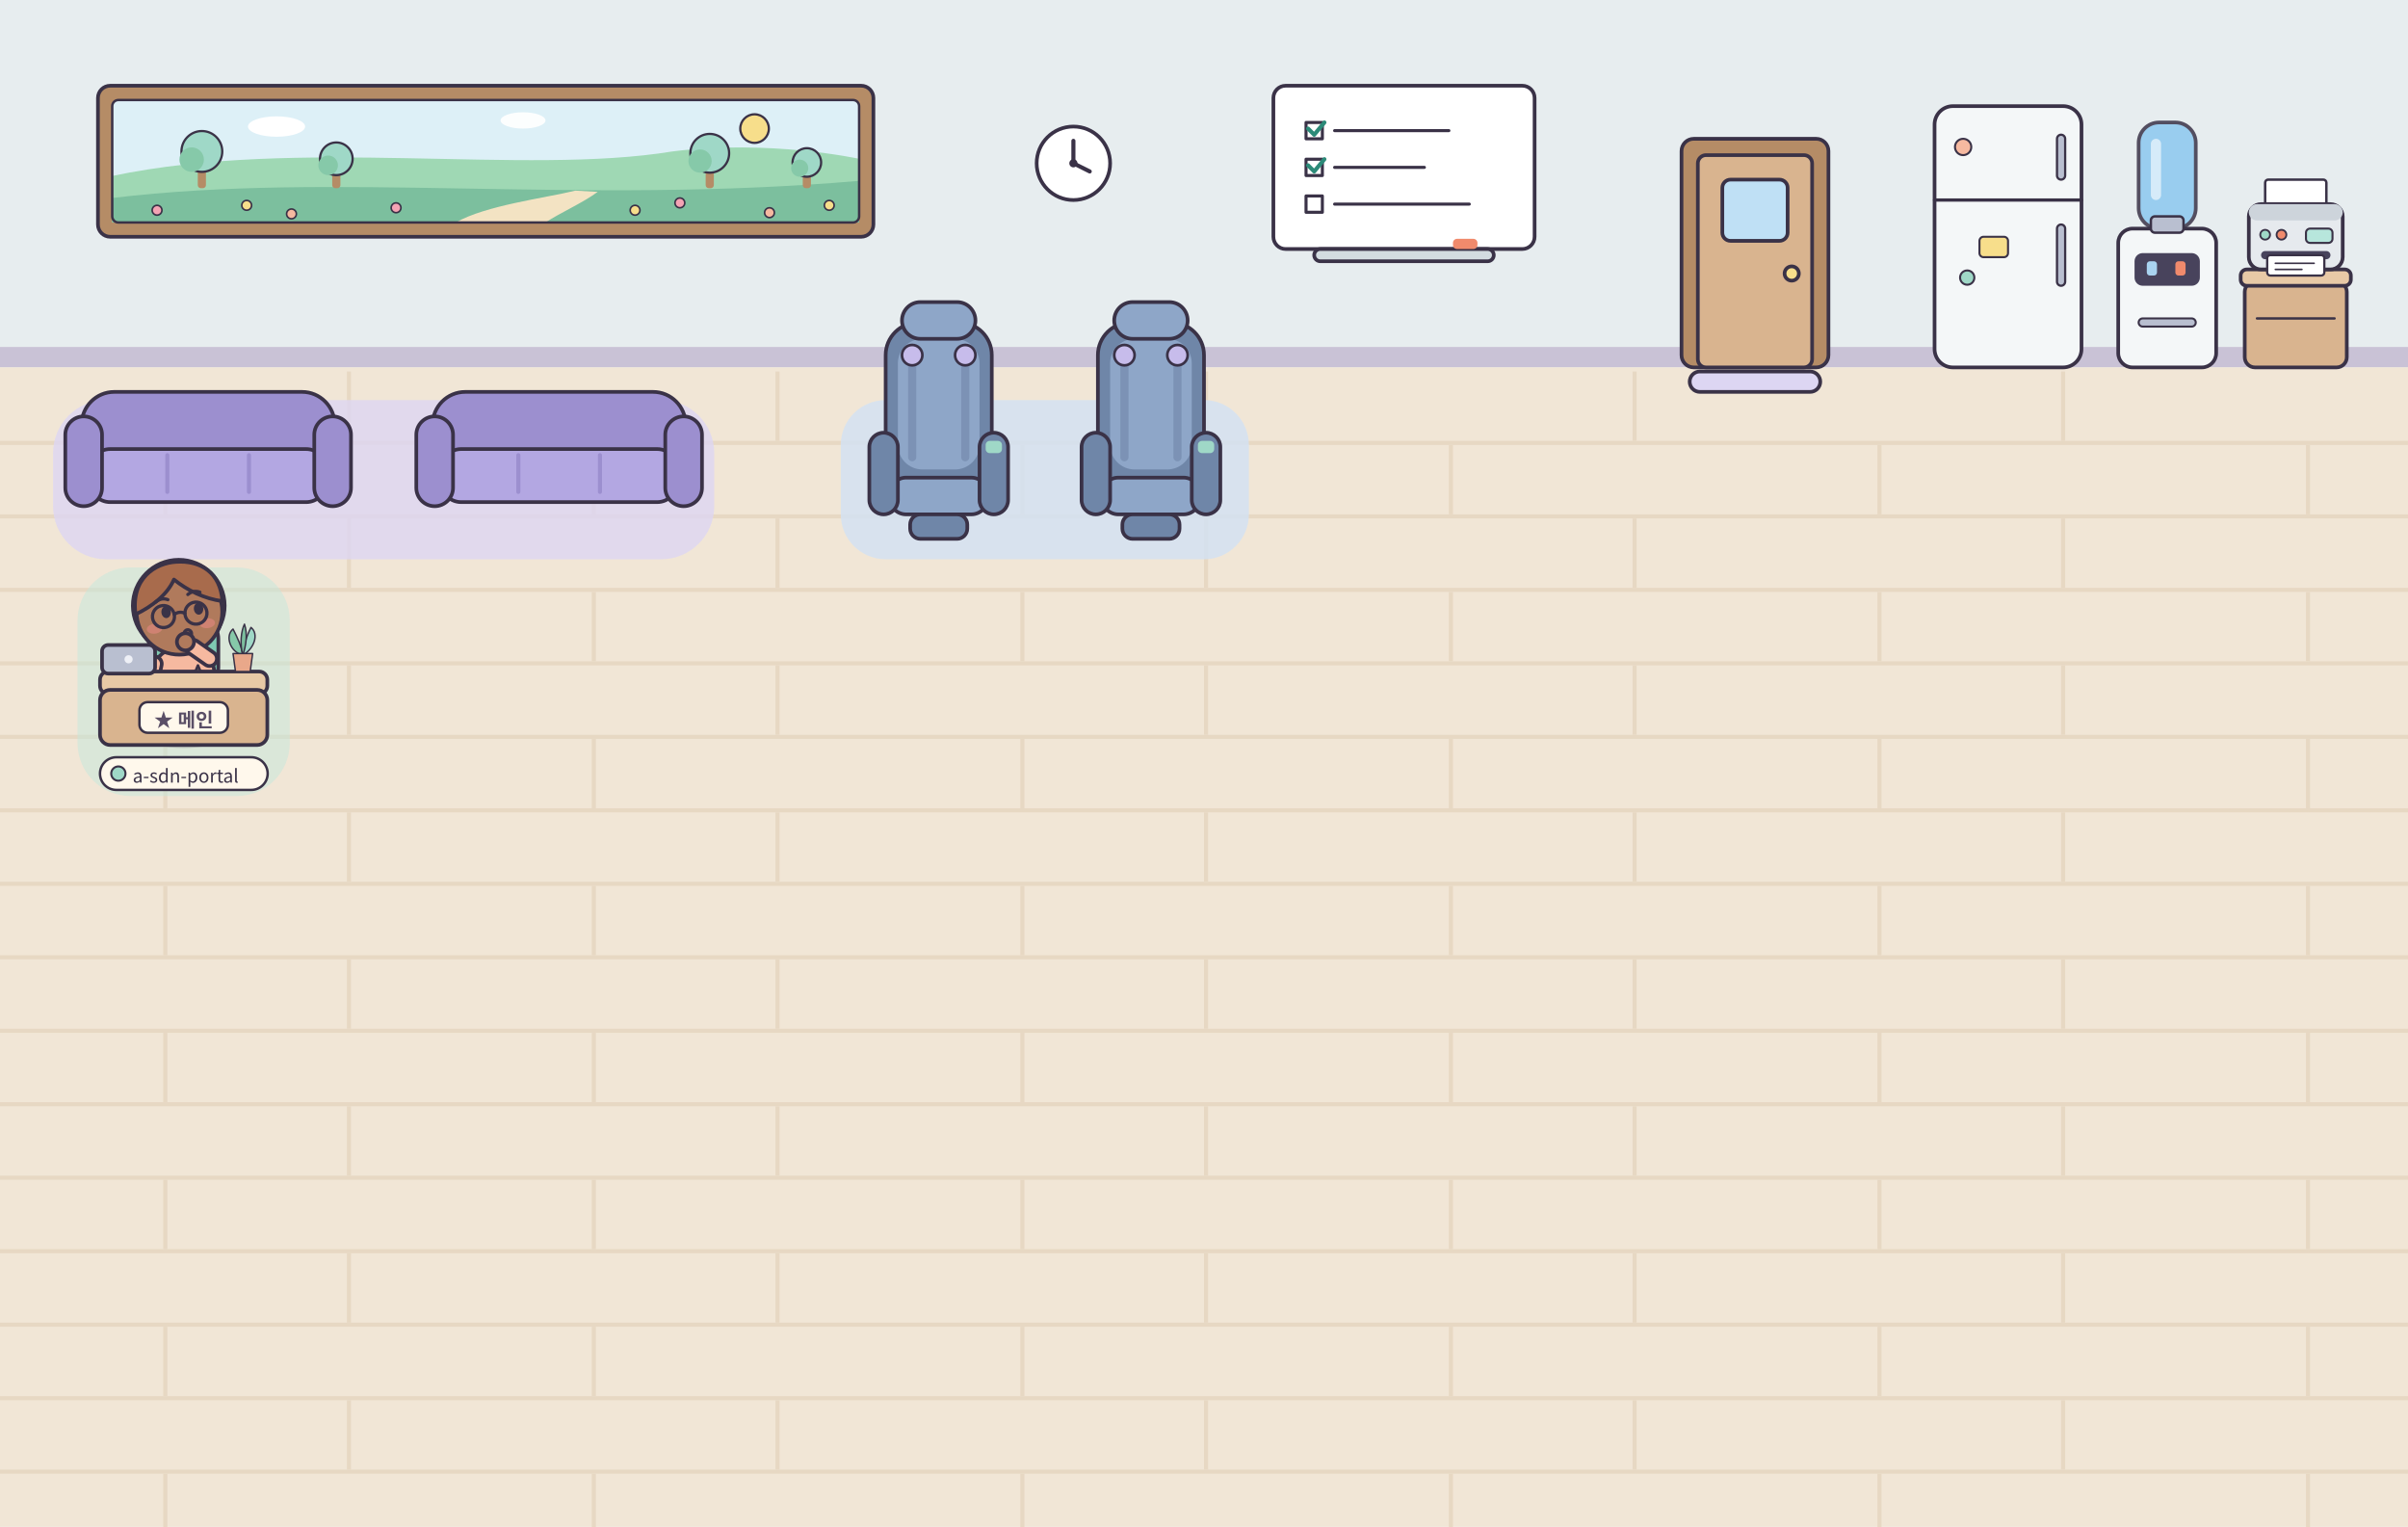
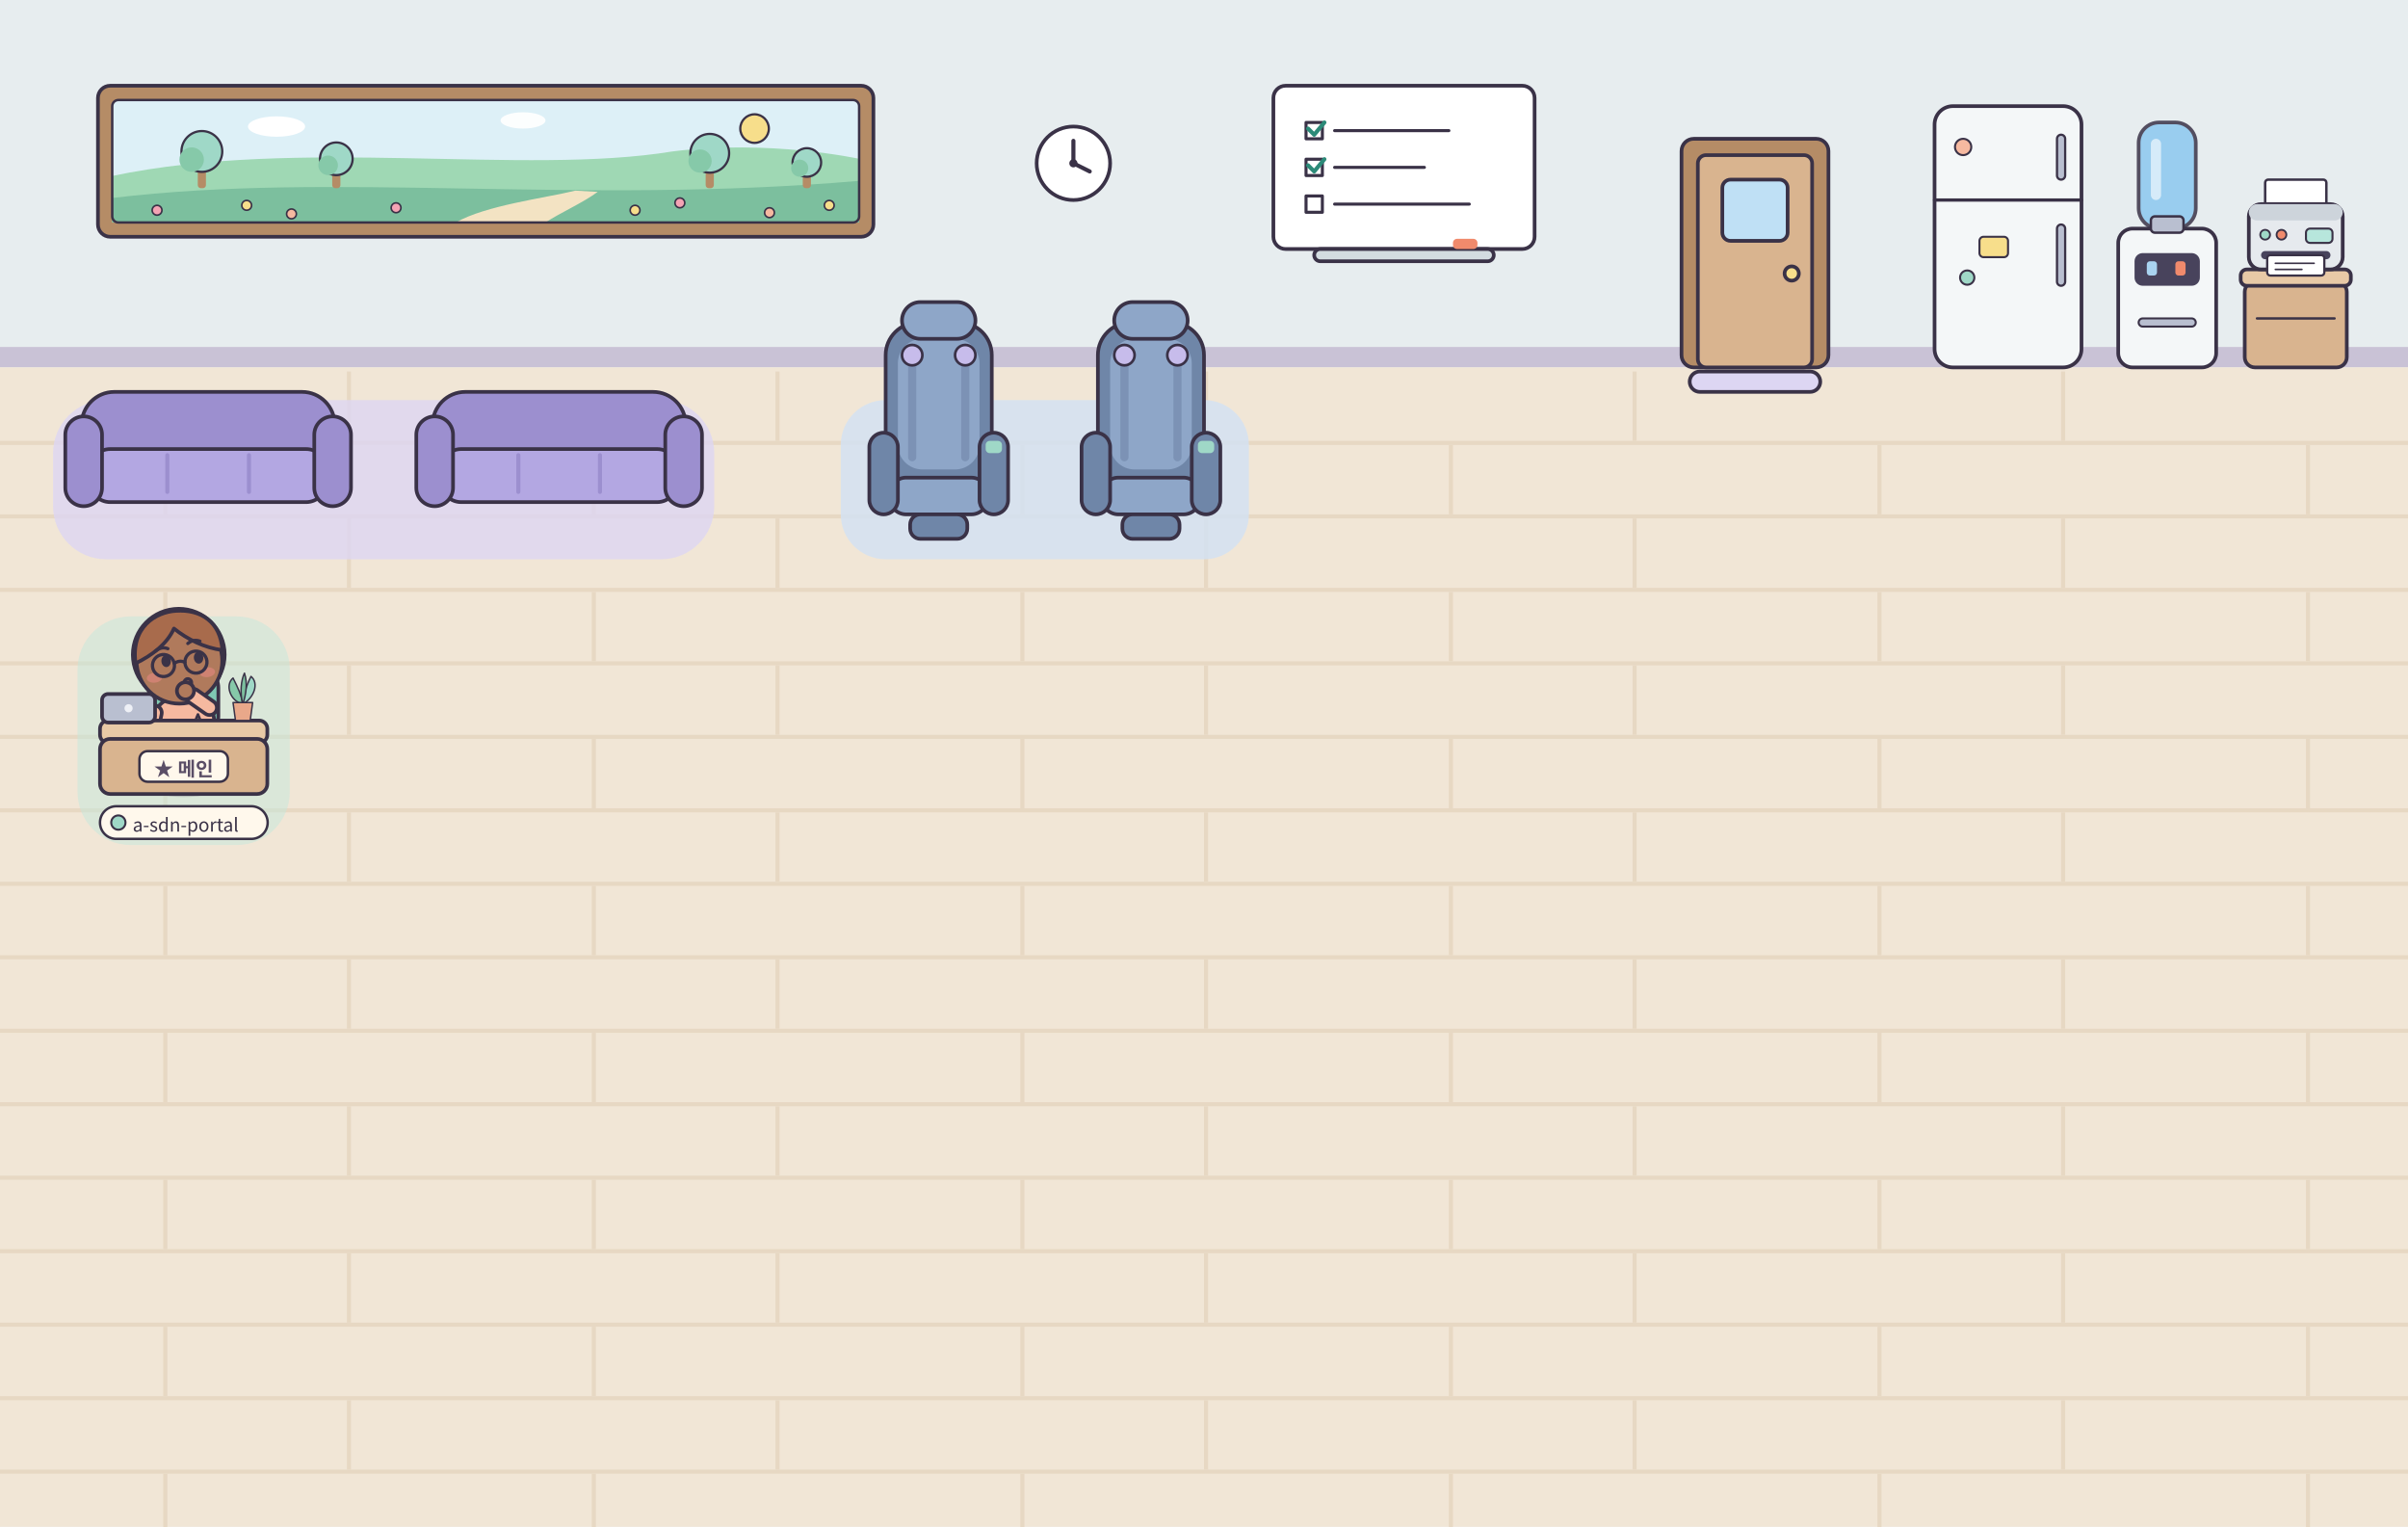
<svg xmlns="http://www.w3.org/2000/svg" viewBox="-20 -20 1180 748" width="1180" height="748" font-family="Apple SD Gothic Neo, Noto Sans CJK KR, Noto Sans KR, WenQuanYi Zen Hei, sans-serif">
  <rect x="-20" y="-20" width="1180" height="180" rx="0" fill="#E7EDEF" />
  <rect x="-20" y="150" width="1180" height="10" rx="0" fill="#C9C2D6" />
  <rect x="-20" y="160" width="1180" height="568" rx="0" fill="#F1E6D6" />
  <rect x="-20" y="196" width="1180" height="2" rx="0" fill="#E7D8C3" />
  <rect x="150" y="162" width="2" height="34" rx="0" fill="#E7D8C3" />
  <rect x="360" y="162" width="2" height="34" rx="0" fill="#E7D8C3" />
  <rect x="570" y="162" width="2" height="34" rx="0" fill="#E7D8C3" />
  <rect x="780" y="162" width="2" height="34" rx="0" fill="#E7D8C3" />
  <rect x="990" y="162" width="2" height="34" rx="0" fill="#E7D8C3" />
  <rect x="-20" y="232" width="1180" height="2" rx="0" fill="#E7D8C3" />
  <rect x="60" y="198" width="2" height="34" rx="0" fill="#E7D8C3" />
  <rect x="270" y="198" width="2" height="34" rx="0" fill="#E7D8C3" />
  <rect x="480" y="198" width="2" height="34" rx="0" fill="#E7D8C3" />
  <rect x="690" y="198" width="2" height="34" rx="0" fill="#E7D8C3" />
  <rect x="900" y="198" width="2" height="34" rx="0" fill="#E7D8C3" />
  <rect x="1110" y="198" width="2" height="34" rx="0" fill="#E7D8C3" />
  <rect x="-20" y="268" width="1180" height="2" rx="0" fill="#E7D8C3" />
  <rect x="150" y="234" width="2" height="34" rx="0" fill="#E7D8C3" />
  <rect x="360" y="234" width="2" height="34" rx="0" fill="#E7D8C3" />
  <rect x="570" y="234" width="2" height="34" rx="0" fill="#E7D8C3" />
  <rect x="780" y="234" width="2" height="34" rx="0" fill="#E7D8C3" />
  <rect x="990" y="234" width="2" height="34" rx="0" fill="#E7D8C3" />
  <rect x="-20" y="304" width="1180" height="2" rx="0" fill="#E7D8C3" />
  <rect x="60" y="270" width="2" height="34" rx="0" fill="#E7D8C3" />
  <rect x="270" y="270" width="2" height="34" rx="0" fill="#E7D8C3" />
  <rect x="480" y="270" width="2" height="34" rx="0" fill="#E7D8C3" />
  <rect x="690" y="270" width="2" height="34" rx="0" fill="#E7D8C3" />
  <rect x="900" y="270" width="2" height="34" rx="0" fill="#E7D8C3" />
  <rect x="1110" y="270" width="2" height="34" rx="0" fill="#E7D8C3" />
  <rect x="-20" y="340" width="1180" height="2" rx="0" fill="#E7D8C3" />
  <rect x="150" y="306" width="2" height="34" rx="0" fill="#E7D8C3" />
  <rect x="360" y="306" width="2" height="34" rx="0" fill="#E7D8C3" />
  <rect x="570" y="306" width="2" height="34" rx="0" fill="#E7D8C3" />
  <rect x="780" y="306" width="2" height="34" rx="0" fill="#E7D8C3" />
  <rect x="990" y="306" width="2" height="34" rx="0" fill="#E7D8C3" />
  <rect x="-20" y="376" width="1180" height="2" rx="0" fill="#E7D8C3" />
  <rect x="60" y="342" width="2" height="34" rx="0" fill="#E7D8C3" />
  <rect x="270" y="342" width="2" height="34" rx="0" fill="#E7D8C3" />
  <rect x="480" y="342" width="2" height="34" rx="0" fill="#E7D8C3" />
  <rect x="690" y="342" width="2" height="34" rx="0" fill="#E7D8C3" />
  <rect x="900" y="342" width="2" height="34" rx="0" fill="#E7D8C3" />
  <rect x="1110" y="342" width="2" height="34" rx="0" fill="#E7D8C3" />
  <rect x="-20" y="412" width="1180" height="2" rx="0" fill="#E7D8C3" />
  <rect x="150" y="378" width="2" height="34" rx="0" fill="#E7D8C3" />
  <rect x="360" y="378" width="2" height="34" rx="0" fill="#E7D8C3" />
  <rect x="570" y="378" width="2" height="34" rx="0" fill="#E7D8C3" />
  <rect x="780" y="378" width="2" height="34" rx="0" fill="#E7D8C3" />
  <rect x="990" y="378" width="2" height="34" rx="0" fill="#E7D8C3" />
  <rect x="-20" y="448" width="1180" height="2" rx="0" fill="#E7D8C3" />
  <rect x="60" y="414" width="2" height="34" rx="0" fill="#E7D8C3" />
  <rect x="270" y="414" width="2" height="34" rx="0" fill="#E7D8C3" />
  <rect x="480" y="414" width="2" height="34" rx="0" fill="#E7D8C3" />
  <rect x="690" y="414" width="2" height="34" rx="0" fill="#E7D8C3" />
  <rect x="900" y="414" width="2" height="34" rx="0" fill="#E7D8C3" />
  <rect x="1110" y="414" width="2" height="34" rx="0" fill="#E7D8C3" />
  <rect x="-20" y="484" width="1180" height="2" rx="0" fill="#E7D8C3" />
  <rect x="150" y="450" width="2" height="34" rx="0" fill="#E7D8C3" />
  <rect x="360" y="450" width="2" height="34" rx="0" fill="#E7D8C3" />
  <rect x="570" y="450" width="2" height="34" rx="0" fill="#E7D8C3" />
  <rect x="780" y="450" width="2" height="34" rx="0" fill="#E7D8C3" />
  <rect x="990" y="450" width="2" height="34" rx="0" fill="#E7D8C3" />
  <rect x="-20" y="520" width="1180" height="2" rx="0" fill="#E7D8C3" />
  <rect x="60" y="486" width="2" height="34" rx="0" fill="#E7D8C3" />
  <rect x="270" y="486" width="2" height="34" rx="0" fill="#E7D8C3" />
  <rect x="480" y="486" width="2" height="34" rx="0" fill="#E7D8C3" />
  <rect x="690" y="486" width="2" height="34" rx="0" fill="#E7D8C3" />
  <rect x="900" y="486" width="2" height="34" rx="0" fill="#E7D8C3" />
  <rect x="1110" y="486" width="2" height="34" rx="0" fill="#E7D8C3" />
  <rect x="-20" y="556" width="1180" height="2" rx="0" fill="#E7D8C3" />
  <rect x="150" y="522" width="2" height="34" rx="0" fill="#E7D8C3" />
  <rect x="360" y="522" width="2" height="34" rx="0" fill="#E7D8C3" />
  <rect x="570" y="522" width="2" height="34" rx="0" fill="#E7D8C3" />
  <rect x="780" y="522" width="2" height="34" rx="0" fill="#E7D8C3" />
  <rect x="990" y="522" width="2" height="34" rx="0" fill="#E7D8C3" />
  <rect x="-20" y="592" width="1180" height="2" rx="0" fill="#E7D8C3" />
  <rect x="60" y="558" width="2" height="34" rx="0" fill="#E7D8C3" />
  <rect x="270" y="558" width="2" height="34" rx="0" fill="#E7D8C3" />
  <rect x="480" y="558" width="2" height="34" rx="0" fill="#E7D8C3" />
  <rect x="690" y="558" width="2" height="34" rx="0" fill="#E7D8C3" />
  <rect x="900" y="558" width="2" height="34" rx="0" fill="#E7D8C3" />
  <rect x="1110" y="558" width="2" height="34" rx="0" fill="#E7D8C3" />
  <rect x="-20" y="628" width="1180" height="2" rx="0" fill="#E7D8C3" />
  <rect x="150" y="594" width="2" height="34" rx="0" fill="#E7D8C3" />
  <rect x="360" y="594" width="2" height="34" rx="0" fill="#E7D8C3" />
  <rect x="570" y="594" width="2" height="34" rx="0" fill="#E7D8C3" />
  <rect x="780" y="594" width="2" height="34" rx="0" fill="#E7D8C3" />
  <rect x="990" y="594" width="2" height="34" rx="0" fill="#E7D8C3" />
  <rect x="-20" y="664" width="1180" height="2" rx="0" fill="#E7D8C3" />
  <rect x="60" y="630" width="2" height="34" rx="0" fill="#E7D8C3" />
  <rect x="270" y="630" width="2" height="34" rx="0" fill="#E7D8C3" />
  <rect x="480" y="630" width="2" height="34" rx="0" fill="#E7D8C3" />
  <rect x="690" y="630" width="2" height="34" rx="0" fill="#E7D8C3" />
  <rect x="900" y="630" width="2" height="34" rx="0" fill="#E7D8C3" />
  <rect x="1110" y="630" width="2" height="34" rx="0" fill="#E7D8C3" />
  <rect x="-20" y="700" width="1180" height="2" rx="0" fill="#E7D8C3" />
  <rect x="150" y="666" width="2" height="34" rx="0" fill="#E7D8C3" />
  <rect x="360" y="666" width="2" height="34" rx="0" fill="#E7D8C3" />
  <rect x="570" y="666" width="2" height="34" rx="0" fill="#E7D8C3" />
  <rect x="780" y="666" width="2" height="34" rx="0" fill="#E7D8C3" />
  <rect x="990" y="666" width="2" height="34" rx="0" fill="#E7D8C3" />
  <rect x="-20" y="736" width="1180" height="2" rx="0" fill="#E7D8C3" />
  <rect x="60" y="702" width="2" height="34" rx="0" fill="#E7D8C3" />
  <rect x="270" y="702" width="2" height="34" rx="0" fill="#E7D8C3" />
  <rect x="480" y="702" width="2" height="34" rx="0" fill="#E7D8C3" />
  <rect x="690" y="702" width="2" height="34" rx="0" fill="#E7D8C3" />
  <rect x="900" y="702" width="2" height="34" rx="0" fill="#E7D8C3" />
  <rect x="1110" y="702" width="2" height="34" rx="0" fill="#E7D8C3" />
-   <rect x="18" y="258" width="104" height="112" rx="26" fill="#C3E7DC" opacity="0.5" />
+   <rect x="18" y="282" width="104" height="112" rx="26" fill="#C3E7DC" opacity="0.5" />
  <rect x="6" y="176" width="324" height="78" rx="26" fill="#DDD6F3" opacity="0.8" />
  <rect x="392" y="176" width="200" height="78" rx="22" fill="#D4E2F2" opacity="0.85" />
  <rect x="808" y="162" width="64" height="10" rx="5" fill="#DDD6F3" stroke="#3A3247" stroke-width="1.8" stroke-linecap="round" stroke-linejoin="round" />
  <rect x="28" y="22" width="380" height="74" rx="6" fill="#B58C66" stroke="#3A3247" stroke-width="1.8" stroke-linecap="round" stroke-linejoin="round" />
  <rect x="35" y="29" width="366" height="60" rx="3" fill="#DDF0F7" />
  <circle cx="349.76" cy="43" r="7" fill="#F7DE8B" stroke="#3A3247" stroke-width="1.1" stroke-linecap="round" stroke-linejoin="round" />
  <ellipse cx="115.52" cy="42" rx="14" ry="5" fill="#FFFFFF" />
  <ellipse cx="236.3" cy="39" rx="11" ry="4" fill="#FFFFFF" opacity="0.9" />
  <path d="M35,66.2 C126.5,47 236.3,66.2 309.5,54.2 C357.08,48.2 401,57.8 401,57.8 L401,89 L35,89 Z" fill="#9FD8B4" />
  <path d="M35,77 C144.8,63.8 261.92,80.6 401,68.6 L401,89 L35,89 Z" fill="#7CBF9E" />
  <path d="M203.36,89 C218,80.6 247.28,77 261.92,73.4 L272.9,74 C265.58,79.4 254.6,84.2 247.28,89 Z" fill="#F3E3C3" />
  <rect x="76.92" y="60.2" width="4" height="12" rx="1.5" fill="#B58C66" />
  <circle cx="78.92" cy="54.2" r="10" fill="#9FD8C7" stroke="#3A3247" stroke-width="1.1" stroke-linecap="round" stroke-linejoin="round" />
  <circle cx="73.92" cy="58.2" r="6" fill="#86C9A9" />
  <rect x="142.8" y="62.6" width="4" height="9.6" rx="1.5" fill="#B58C66" />
  <circle cx="144.8" cy="57.8" r="8" fill="#9FD8C7" stroke="#3A3247" stroke-width="1.1" stroke-linecap="round" stroke-linejoin="round" />
  <circle cx="140.8" cy="61" r="4.8" fill="#86C9A9" />
  <rect x="325.8" y="60.8" width="4" height="11.4" rx="1.5" fill="#B58C66" />
  <circle cx="327.8" cy="55.1" r="9.5" fill="#9FD8C7" stroke="#3A3247" stroke-width="1.1" stroke-linecap="round" stroke-linejoin="round" />
  <circle cx="323.05" cy="58.9" r="5.7" fill="#86C9A9" />
  <rect x="373.38" y="63.8" width="4" height="8.4" rx="1.5" fill="#B58C66" />
  <circle cx="375.38" cy="59.6" r="7" fill="#9FD8C7" stroke="#3A3247" stroke-width="1.1" stroke-linecap="round" stroke-linejoin="round" />
  <circle cx="371.88" cy="62.4" r="4.2" fill="#86C9A9" />
  <circle cx="56.96" cy="83" r="2.4" fill="#F4A3B4" stroke="#3A3247" stroke-width="0.8" stroke-linecap="round" stroke-linejoin="round" />
  <circle cx="100.88" cy="80.6" r="2.4" fill="#F7DE8B" stroke="#3A3247" stroke-width="0.8" stroke-linecap="round" stroke-linejoin="round" />
  <circle cx="122.84" cy="84.8" r="2.4" fill="#F6B9A0" stroke="#3A3247" stroke-width="0.8" stroke-linecap="round" stroke-linejoin="round" />
  <circle cx="174.08" cy="81.8" r="2.4" fill="#F4A3B4" stroke="#3A3247" stroke-width="0.8" stroke-linecap="round" stroke-linejoin="round" />
  <circle cx="291.2" cy="83" r="2.4" fill="#F7DE8B" stroke="#3A3247" stroke-width="0.8" stroke-linecap="round" stroke-linejoin="round" />
  <circle cx="313.16" cy="79.4" r="2.4" fill="#F4A3B4" stroke="#3A3247" stroke-width="0.8" stroke-linecap="round" stroke-linejoin="round" />
  <circle cx="357.08" cy="84.2" r="2.4" fill="#F6B9A0" stroke="#3A3247" stroke-width="0.8" stroke-linecap="round" stroke-linejoin="round" />
  <circle cx="386.36" cy="80.6" r="2.4" fill="#F7DE8B" stroke="#3A3247" stroke-width="0.8" stroke-linecap="round" stroke-linejoin="round" />
  <rect x="35" y="29" width="366" height="60" rx="3" fill="none" stroke="#3A3247" stroke-width="1.2" stroke-linecap="round" stroke-linejoin="round" />
  <circle cx="506" cy="60" r="18" fill="#FFFFFF" stroke="#3A3247" stroke-width="1.8" stroke-linecap="round" stroke-linejoin="round" />
  <path d="M506,60 L506,49 M506,60 L514,64" fill="none" stroke="#3A3247" stroke-width="2" stroke-linecap="round" stroke-linejoin="round" />
  <circle cx="506" cy="60" r="2" fill="#3A3247" />
  <rect x="604" y="22" width="128" height="80" rx="6" fill="#FFFFFF" stroke="#3A3247" stroke-width="1.8" stroke-linecap="round" stroke-linejoin="round" />
  <path d="M620,40 L628,40 L628,48 L620,48 Z M634,44 L690,44 M620,58 L628,58 L628,66 L620,66 Z M634,62 L678,62 M620,76 L628,76 L628,84 L620,84 Z M634,80 L700,80" fill="none" stroke="#3A3247" stroke-width="1.5" stroke-linecap="round" stroke-linejoin="round" />
  <path d="M621,43 L624,46 L629,40 M621,61 L624,64 L629,58" fill="none" stroke="#2C8A78" stroke-width="2" stroke-linecap="round" stroke-linejoin="round" />
  <rect x="624" y="102" width="88" height="6" rx="3" fill="#D3DCE0" stroke="#3A3247" stroke-width="1.8" stroke-linecap="round" stroke-linejoin="round" />
  <rect x="692" y="97" width="12" height="5" rx="2" fill="#F08A6C" />
  <rect x="804" y="48" width="72" height="112" rx="6" fill="#B58C66" stroke="#3A3247" stroke-width="1.8" stroke-linecap="round" stroke-linejoin="round" />
  <rect x="812" y="56" width="56" height="104" rx="4" fill="#D9B48F" stroke="#3A3247" stroke-width="1.8" stroke-linecap="round" stroke-linejoin="round" />
  <rect x="824" y="68" width="32" height="30" rx="4" fill="#BFE0F5" stroke="#3A3247" stroke-width="1.8" stroke-linecap="round" stroke-linejoin="round" />
  <circle cx="858" cy="114" r="3.5" fill="#F7DE8B" stroke="#3A3247" stroke-width="1.8" stroke-linecap="round" stroke-linejoin="round" />
  <rect x="928" y="32" width="72" height="128" rx="9" fill="#F4F7F8" stroke="#3A3247" stroke-width="1.8" stroke-linecap="round" stroke-linejoin="round" />
  <path d="M928,78 L1000,78" fill="none" stroke="#3A3247" stroke-width="1.6" stroke-linecap="round" stroke-linejoin="round" />
  <rect x="988" y="46" width="4" height="22" rx="2" fill="#B9BFD0" stroke="#3A3247" stroke-width="1.1" stroke-linecap="round" stroke-linejoin="round" />
  <rect x="988" y="90" width="4" height="30" rx="2" fill="#B9BFD0" stroke="#3A3247" stroke-width="1.1" stroke-linecap="round" stroke-linejoin="round" />
  <circle cx="942" cy="52" r="4" fill="#F6B9A0" stroke="#3A3247" stroke-width="1" stroke-linecap="round" stroke-linejoin="round" />
  <rect x="950" y="96" width="14" height="10" rx="2" fill="#F7DE8B" stroke="#3A3247" stroke-width="1" stroke-linecap="round" stroke-linejoin="round" />
  <circle cx="944" cy="116" r="3.5" fill="#9FD8C7" stroke="#3A3247" stroke-width="1" stroke-linecap="round" stroke-linejoin="round" />
  <rect x="1018" y="92" width="48" height="68" rx="7" fill="#F4F7F8" stroke="#3A3247" stroke-width="1.8" stroke-linecap="round" stroke-linejoin="round" />
  <rect x="1026" y="104" width="32" height="16" rx="4" fill="#48435C" />
  <rect x="1032" y="108" width="5" height="7" rx="1.5" fill="#A9D3F0" />
  <rect x="1046" y="108" width="5" height="7" rx="1.5" fill="#F08A6C" />
  <rect x="1028" y="136" width="28" height="4" rx="2" fill="#B9BFD0" stroke="#3A3247" stroke-width="1" stroke-linecap="round" stroke-linejoin="round" />
  <rect x="1028" y="40" width="28" height="52" rx="10" fill="#8CC8EE" stroke="#3A3247" stroke-width="1.8" stroke-linecap="round" stroke-linejoin="round" opacity="0.85" />
  <rect x="1034" y="48" width="5" height="30" rx="2.5" fill="#FFFFFF" opacity="0.6" />
  <rect x="1034" y="86" width="16" height="8" rx="2" fill="#B9BFD0" stroke="#3A3247" stroke-width="1.2" stroke-linecap="round" stroke-linejoin="round" />
  <rect x="1080" y="118" width="50" height="42" rx="5" fill="#D9B48F" stroke="#3A3247" stroke-width="1.8" stroke-linecap="round" stroke-linejoin="round" />
  <rect x="1078" y="112" width="54" height="8" rx="3" fill="#E8C9A6" stroke="#3A3247" stroke-width="1.8" stroke-linecap="round" stroke-linejoin="round" />
  <path d="M1086,136 L1124,136" fill="none" stroke="#3A3247" stroke-width="1.2" stroke-linecap="round" stroke-linejoin="round" />
  <rect x="1090" y="68" width="30" height="18" rx="1.5" fill="#FFFFFF" stroke="#3A3247" stroke-width="1.2" stroke-linecap="round" stroke-linejoin="round" />
  <rect x="1082" y="80" width="46" height="32" rx="6" fill="#E6EAEE" stroke="#3A3247" stroke-width="1.8" stroke-linecap="round" stroke-linejoin="round" />
  <rect x="1082" y="80" width="46" height="8" rx="4" fill="#CDD4DB" />
  <rect x="1110" y="92" width="13" height="7" rx="2" fill="#78E1C3" fill-opacity="0.42" stroke="#3A3247" stroke-width="1" stroke-linecap="round" stroke-linejoin="round" />
  <circle cx="1090" cy="95" r="2.4" fill="#9FD8C7" stroke="#3A3247" stroke-width="0.9" stroke-linecap="round" stroke-linejoin="round" />
  <circle cx="1098" cy="95" r="2.4" fill="#F08A6C" stroke="#3A3247" stroke-width="0.9" stroke-linecap="round" stroke-linejoin="round" />
  <rect x="1088" y="103" width="34" height="4" rx="2" fill="#48435C" />
  <rect x="1091" y="105" width="28" height="10" rx="1.5" fill="#FFFFFF" stroke="#3A3247" stroke-width="1.1" stroke-linecap="round" stroke-linejoin="round" />
  <path d="M1095,109 L1114,109 M1095,112 L1108,112" fill="none" stroke="#3A3247" stroke-width="0.8" stroke-linecap="round" stroke-linejoin="round" />
-   <rect x="29" y="351" width="82.16" height="16" rx="8" fill="#FFF8EC" stroke="#3A3247" stroke-width="1.2" stroke-linecap="round" stroke-linejoin="round" />
-   <circle cx="38" cy="359" r="3.5" fill="#9FD8C7" stroke="#3A3247" stroke-width="1" stroke-linecap="round" stroke-linejoin="round" />
-   <text x="45" y="359.5" font-size="9" text-anchor="start" dominant-baseline="central" fill="#3A3247">a-sdn-portal</text>
+   <rect x="29" y="375" width="82.16" height="16" rx="8" fill="#FFF8EC" stroke="#3A3247" stroke-width="1.2" stroke-linecap="round" stroke-linejoin="round" />
+   <circle cx="38" cy="383" r="3.5" fill="#9FD8C7" stroke="#3A3247" stroke-width="1" stroke-linecap="round" stroke-linejoin="round" />
+   <text x="45" y="383.5" font-size="9" text-anchor="start" dominant-baseline="central" fill="#3A3247">a-sdn-portal</text>
  <rect x="20" y="172" width="124" height="38" rx="16" fill="#9C8FCF" stroke="#3A3247" stroke-width="1.8" stroke-linecap="round" stroke-linejoin="round" />
  <rect x="192" y="172" width="124" height="38" rx="16" fill="#9C8FCF" stroke="#3A3247" stroke-width="1.8" stroke-linecap="round" stroke-linejoin="round" />
  <rect x="24" y="200" width="116" height="26" rx="10" fill="#B3A7E2" stroke="#3A3247" stroke-width="1.8" stroke-linecap="round" stroke-linejoin="round" />
  <rect x="61" y="202" width="2" height="20" rx="1" fill="#9C8FCF" />
  <rect x="101" y="202" width="2" height="20" rx="1" fill="#9C8FCF" />
  <rect x="12" y="184" width="18" height="44" rx="9" fill="#9C8FCF" stroke="#3A3247" stroke-width="1.8" stroke-linecap="round" stroke-linejoin="round" />
  <rect x="134" y="184" width="18" height="44" rx="9" fill="#9C8FCF" stroke="#3A3247" stroke-width="1.8" stroke-linecap="round" stroke-linejoin="round" />
  <rect x="196" y="200" width="116" height="26" rx="10" fill="#B3A7E2" stroke="#3A3247" stroke-width="1.8" stroke-linecap="round" stroke-linejoin="round" />
  <rect x="233" y="202" width="2" height="20" rx="1" fill="#9C8FCF" />
  <rect x="273" y="202" width="2" height="20" rx="1" fill="#9C8FCF" />
  <rect x="184" y="184" width="18" height="44" rx="9" fill="#9C8FCF" stroke="#3A3247" stroke-width="1.8" stroke-linecap="round" stroke-linejoin="round" />
  <rect x="306" y="184" width="18" height="44" rx="9" fill="#9C8FCF" stroke="#3A3247" stroke-width="1.8" stroke-linecap="round" stroke-linejoin="round" />
  <rect x="414" y="138" width="52" height="80" rx="16" fill="#6F86A8" stroke="#3A3247" stroke-width="1.8" stroke-linecap="round" stroke-linejoin="round" />
  <rect x="420" y="146" width="40" height="64" rx="12" fill="#8EA6C8" />
  <rect x="422" y="128" width="36" height="18" rx="9" fill="#8EA6C8" stroke="#3A3247" stroke-width="1.8" stroke-linecap="round" stroke-linejoin="round" />
  <rect x="518" y="138" width="52" height="80" rx="16" fill="#6F86A8" stroke="#3A3247" stroke-width="1.8" stroke-linecap="round" stroke-linejoin="round" />
  <rect x="524" y="146" width="40" height="64" rx="12" fill="#8EA6C8" />
  <rect x="526" y="128" width="36" height="18" rx="9" fill="#8EA6C8" stroke="#3A3247" stroke-width="1.8" stroke-linecap="round" stroke-linejoin="round" />
  <rect x="425" y="150" width="4" height="56" rx="2" fill="#6F86A8" opacity="0.6" />
  <rect x="451" y="150" width="4" height="56" rx="2" fill="#6F86A8" opacity="0.6" />
  <circle cx="427" cy="154" r="5" fill="#C7BCEB" stroke="#3A3247" stroke-width="1.3" stroke-linecap="round" stroke-linejoin="round" />
  <circle cx="453" cy="154" r="5" fill="#C7BCEB" stroke="#3A3247" stroke-width="1.3" stroke-linecap="round" stroke-linejoin="round" />
  <rect x="529" y="150" width="4" height="56" rx="2" fill="#6F86A8" opacity="0.6" />
  <rect x="555" y="150" width="4" height="56" rx="2" fill="#6F86A8" opacity="0.6" />
  <circle cx="531" cy="154" r="5" fill="#C7BCEB" stroke="#3A3247" stroke-width="1.3" stroke-linecap="round" stroke-linejoin="round" />
  <circle cx="557" cy="154" r="5" fill="#C7BCEB" stroke="#3A3247" stroke-width="1.3" stroke-linecap="round" stroke-linejoin="round" />
  <rect x="416" y="214" width="48" height="18" rx="8" fill="#8EA6C8" stroke="#3A3247" stroke-width="1.8" stroke-linecap="round" stroke-linejoin="round" />
  <rect x="406" y="192" width="14" height="40" rx="7" fill="#6F86A8" stroke="#3A3247" stroke-width="1.8" stroke-linecap="round" stroke-linejoin="round" />
  <rect x="460" y="192" width="14" height="40" rx="7" fill="#6F86A8" stroke="#3A3247" stroke-width="1.8" stroke-linecap="round" stroke-linejoin="round" />
  <rect x="463" y="196" width="8" height="6" rx="2" fill="#9FD8C7" />
  <rect x="426" y="232" width="28" height="12" rx="5" fill="#6F86A8" stroke="#3A3247" stroke-width="1.8" stroke-linecap="round" stroke-linejoin="round" />
  <rect x="520" y="214" width="48" height="18" rx="8" fill="#8EA6C8" stroke="#3A3247" stroke-width="1.8" stroke-linecap="round" stroke-linejoin="round" />
  <rect x="510" y="192" width="14" height="40" rx="7" fill="#6F86A8" stroke="#3A3247" stroke-width="1.8" stroke-linecap="round" stroke-linejoin="round" />
  <rect x="564" y="192" width="14" height="40" rx="7" fill="#6F86A8" stroke="#3A3247" stroke-width="1.8" stroke-linecap="round" stroke-linejoin="round" />
  <rect x="567" y="196" width="8" height="6" rx="2" fill="#9FD8C7" />
  <rect x="530" y="232" width="28" height="12" rx="5" fill="#6F86A8" stroke="#3A3247" stroke-width="1.8" stroke-linecap="round" stroke-linejoin="round" />
-   <rect x="53" y="282" width="34" height="36" rx="11" fill="#7FC9B3" stroke="#3A3247" stroke-width="1.8" stroke-linecap="round" stroke-linejoin="round" />
-   <g transform="translate(70,342)">
+   <rect x="53" y="306" width="34" height="36" rx="11" fill="#7FC9B3" stroke="#3A3247" stroke-width="1.8" stroke-linecap="round" stroke-linejoin="round" />
+   <g transform="translate(70,366)">
    <ellipse cx="0" cy="0" rx="17" ry="4.5" fill="#3A3247" fill-opacity="0.16" />
    <g transform="translate(0,-0.37) scale(1,1)">
      <g transform="translate(0,0)">
        <rect x="-10" y="-17" width="8.5" height="17" rx="4" fill="#5D5670" stroke="#3A3247" stroke-width="1.8" stroke-linecap="round" stroke-linejoin="round" />
      </g>
      <g transform="translate(0,0)">
        <rect x="1.5" y="-17" width="8.5" height="17" rx="4" fill="#5D5670" stroke="#3A3247" stroke-width="1.8" stroke-linecap="round" stroke-linejoin="round" />
      </g>
      <g transform="translate(0,-62) rotate(-6,0,20)">
        <circle cx="0" cy="-3" r="22.5" fill="#A86B4C" stroke="#3A3247" stroke-width="1.8" stroke-linecap="round" stroke-linejoin="round" />
      </g>
      <g transform="">
        <rect x="-15" y="-44" width="30" height="30" rx="12" fill="#F6B9A0" stroke="#3A3247" stroke-width="1.8" stroke-linecap="round" stroke-linejoin="round" />
        <path d="M7,-35.6 L8.22,-32.67 L11.37,-32.42 L8.97,-30.36 L9.7,-27.28 L7,-28.93 L4.3,-27.28 L5.03,-30.36 L2.63,-32.42 L5.78,-32.67 Z" fill="#F7DE8B" stroke="#3A3247" stroke-width="1.3" stroke-linecap="round" stroke-linejoin="round" />
      </g>
      <g transform="translate(0,-62) rotate(-6,0,20)">
        <circle cx="0" cy="0" r="21" fill="#B07A5C" stroke="#3A3247" stroke-width="1.8" stroke-linecap="round" stroke-linejoin="round" />
        <ellipse cx="-13" cy="7" rx="3.8" ry="2.4" fill="#F48C8C" opacity="0.45" />
        <ellipse cx="13" cy="7" rx="3.8" ry="2.4" fill="#F48C8C" opacity="0.45" />
        <g transform="translate(0,1) scale(1,1) translate(0,-1)">
          <ellipse cx="-6.5" cy="-0.5" rx="2.3" ry="2.9" fill="#3A3247" />
          <ellipse cx="9.5" cy="-0.5" rx="2.3" ry="2.9" fill="#3A3247" />
        </g>
        <circle cx="3" cy="11" r="1.8" fill="none" stroke="#3A3247" stroke-width="1.6" stroke-linecap="round" stroke-linejoin="round" />
        <path d="M-21.5,-1 C-22,-19 -9,-25 1,-24.5 C13,-24 22,-17 21.5,-3 C13,-5 5,-10 -1,-16 C-5,-9 -13,-4 -21.5,-1 Z" fill="#A86B4C" stroke="#3A3247" stroke-width="1.8" stroke-linecap="round" stroke-linejoin="round" />
        <path d="M-11,-6 Q-8,-8 -5,-6.5" fill="none" stroke="#3A3247" stroke-width="1.6" stroke-linecap="round" stroke-linejoin="round" />
        <path d="M5,-8 Q8,-10 11,-8.5" fill="none" stroke="#3A3247" stroke-width="1.6" stroke-linecap="round" stroke-linejoin="round" />
        <circle cx="-8" cy="1.5" r="5.4" fill="none" stroke="#3A3247" stroke-width="1.6" stroke-linecap="round" stroke-linejoin="round" />
        <circle cx="8" cy="1.5" r="5.4" fill="none" stroke="#3A3247" stroke-width="1.6" stroke-linecap="round" stroke-linejoin="round" />
        <path d="M-2.6,1 Q0,-0.5 2.6,1" fill="none" stroke="#3A3247" stroke-width="1.6" stroke-linecap="round" stroke-linejoin="round" />
      </g>
      <g transform="translate(-14,-38) rotate(12)">
        <rect x="-3.6" y="-2" width="7.2" height="17" rx="3.6" fill="#F6B9A0" stroke="#3A3247" stroke-width="1.8" stroke-linecap="round" stroke-linejoin="round" />
        <circle cx="0" cy="16" r="4.2" fill="#B07A5C" stroke="#3A3247" stroke-width="1.8" stroke-linecap="round" stroke-linejoin="round" />
      </g>
      <g transform="translate(14,-38) rotate(125)">
        <rect x="-3.6" y="-2" width="7.2" height="17" rx="3.6" fill="#F6B9A0" stroke="#3A3247" stroke-width="1.8" stroke-linecap="round" stroke-linejoin="round" />
        <circle cx="0" cy="16" r="4.2" fill="#B07A5C" stroke="#3A3247" stroke-width="1.8" stroke-linecap="round" stroke-linejoin="round" />
      </g>
      <g transform="translate(0,-28)" />
    </g>
  </g>
-   <rect x="29" y="309" width="82" height="11" rx="4" fill="#E8C9A6" stroke="#3A3247" stroke-width="1.8" stroke-linecap="round" stroke-linejoin="round" />
-   <rect x="29" y="318" width="82" height="27" rx="5" fill="#D9B48F" stroke="#3A3247" stroke-width="1.8" stroke-linecap="round" stroke-linejoin="round" />
-   <rect x="30" y="296" width="26" height="14" rx="3" fill="#B9BFD0" stroke="#3A3247" stroke-width="1.8" stroke-linecap="round" stroke-linejoin="round" />
-   <circle cx="43" cy="303" r="2" fill="#EEF0F6" />
-   <rect x="48.33" y="324" width="43.35" height="15" rx="4" fill="#FFF8EC" stroke="#3A3247" stroke-width="1.2" stroke-linecap="round" stroke-linejoin="round" />
-   <text x="70" y="332" font-size="9.5" text-anchor="middle" dominant-baseline="central" font-weight="bold" fill="#5A4E66">★ 메인</text>
-   <path d="M99,301 C92.6,299.4 90.2,291.4 94.2,288.2 C96.6,293 98.2,296.2 99,301 Z" fill="#86C9A9" stroke="#3A3247" stroke-width="0.72" stroke-linecap="round" stroke-linejoin="round" />
-   <path d="M99,301 C104.6,297.8 107,290.6 103,287.4 C100.6,292.2 99.4,296.2 99,301 Z" fill="#9FD8C7" stroke="#3A3247" stroke-width="0.72" stroke-linecap="round" stroke-linejoin="round" />
-   <path d="M99,301 C97.4,295.4 98.2,289 99.8,285.8 C101.4,290.6 100.6,296.2 99,301 Z" fill="#7CBF9E" stroke="#3A3247" stroke-width="0.72" stroke-linecap="round" stroke-linejoin="round" />
-   <path d="M94.2,300.2 L103.8,300.2 L102.6,309 L95.4,309 Z" fill="#E9A88A" stroke="#3A3247" stroke-width="0.72" stroke-linecap="round" stroke-linejoin="round" />
+   <rect x="29" y="333" width="82" height="11" rx="4" fill="#E8C9A6" stroke="#3A3247" stroke-width="1.8" stroke-linecap="round" stroke-linejoin="round" />
+   <rect x="29" y="342" width="82" height="27" rx="5" fill="#D9B48F" stroke="#3A3247" stroke-width="1.8" stroke-linecap="round" stroke-linejoin="round" />
+   <rect x="30" y="320" width="26" height="14" rx="3" fill="#B9BFD0" stroke="#3A3247" stroke-width="1.8" stroke-linecap="round" stroke-linejoin="round" />
+   <circle cx="43" cy="327" r="2" fill="#EEF0F6" />
+   <rect x="48.33" y="348" width="43.35" height="15" rx="4" fill="#FFF8EC" stroke="#3A3247" stroke-width="1.2" stroke-linecap="round" stroke-linejoin="round" />
+   <text x="70" y="356" font-size="9.5" text-anchor="middle" dominant-baseline="central" font-weight="bold" fill="#5A4E66">★ 메인</text>
+   <path d="M99,325 C92.6,323.4 90.2,315.4 94.2,312.2 C96.6,317 98.2,320.2 99,325 Z" fill="#86C9A9" stroke="#3A3247" stroke-width="0.72" stroke-linecap="round" stroke-linejoin="round" />
+   <path d="M99,325 C104.6,321.8 107,314.6 103,311.4 C100.6,316.2 99.4,320.2 99,325 Z" fill="#9FD8C7" stroke="#3A3247" stroke-width="0.72" stroke-linecap="round" stroke-linejoin="round" />
+   <path d="M99,325 C97.4,319.4 98.2,313 99.8,309.8 C101.4,314.6 100.6,320.2 99,325 Z" fill="#7CBF9E" stroke="#3A3247" stroke-width="0.72" stroke-linecap="round" stroke-linejoin="round" />
+   <path d="M94.2,324.2 L103.8,324.2 L102.6,333 L95.4,333 Z" fill="#E9A88A" stroke="#3A3247" stroke-width="0.72" stroke-linecap="round" stroke-linejoin="round" />
</svg>
